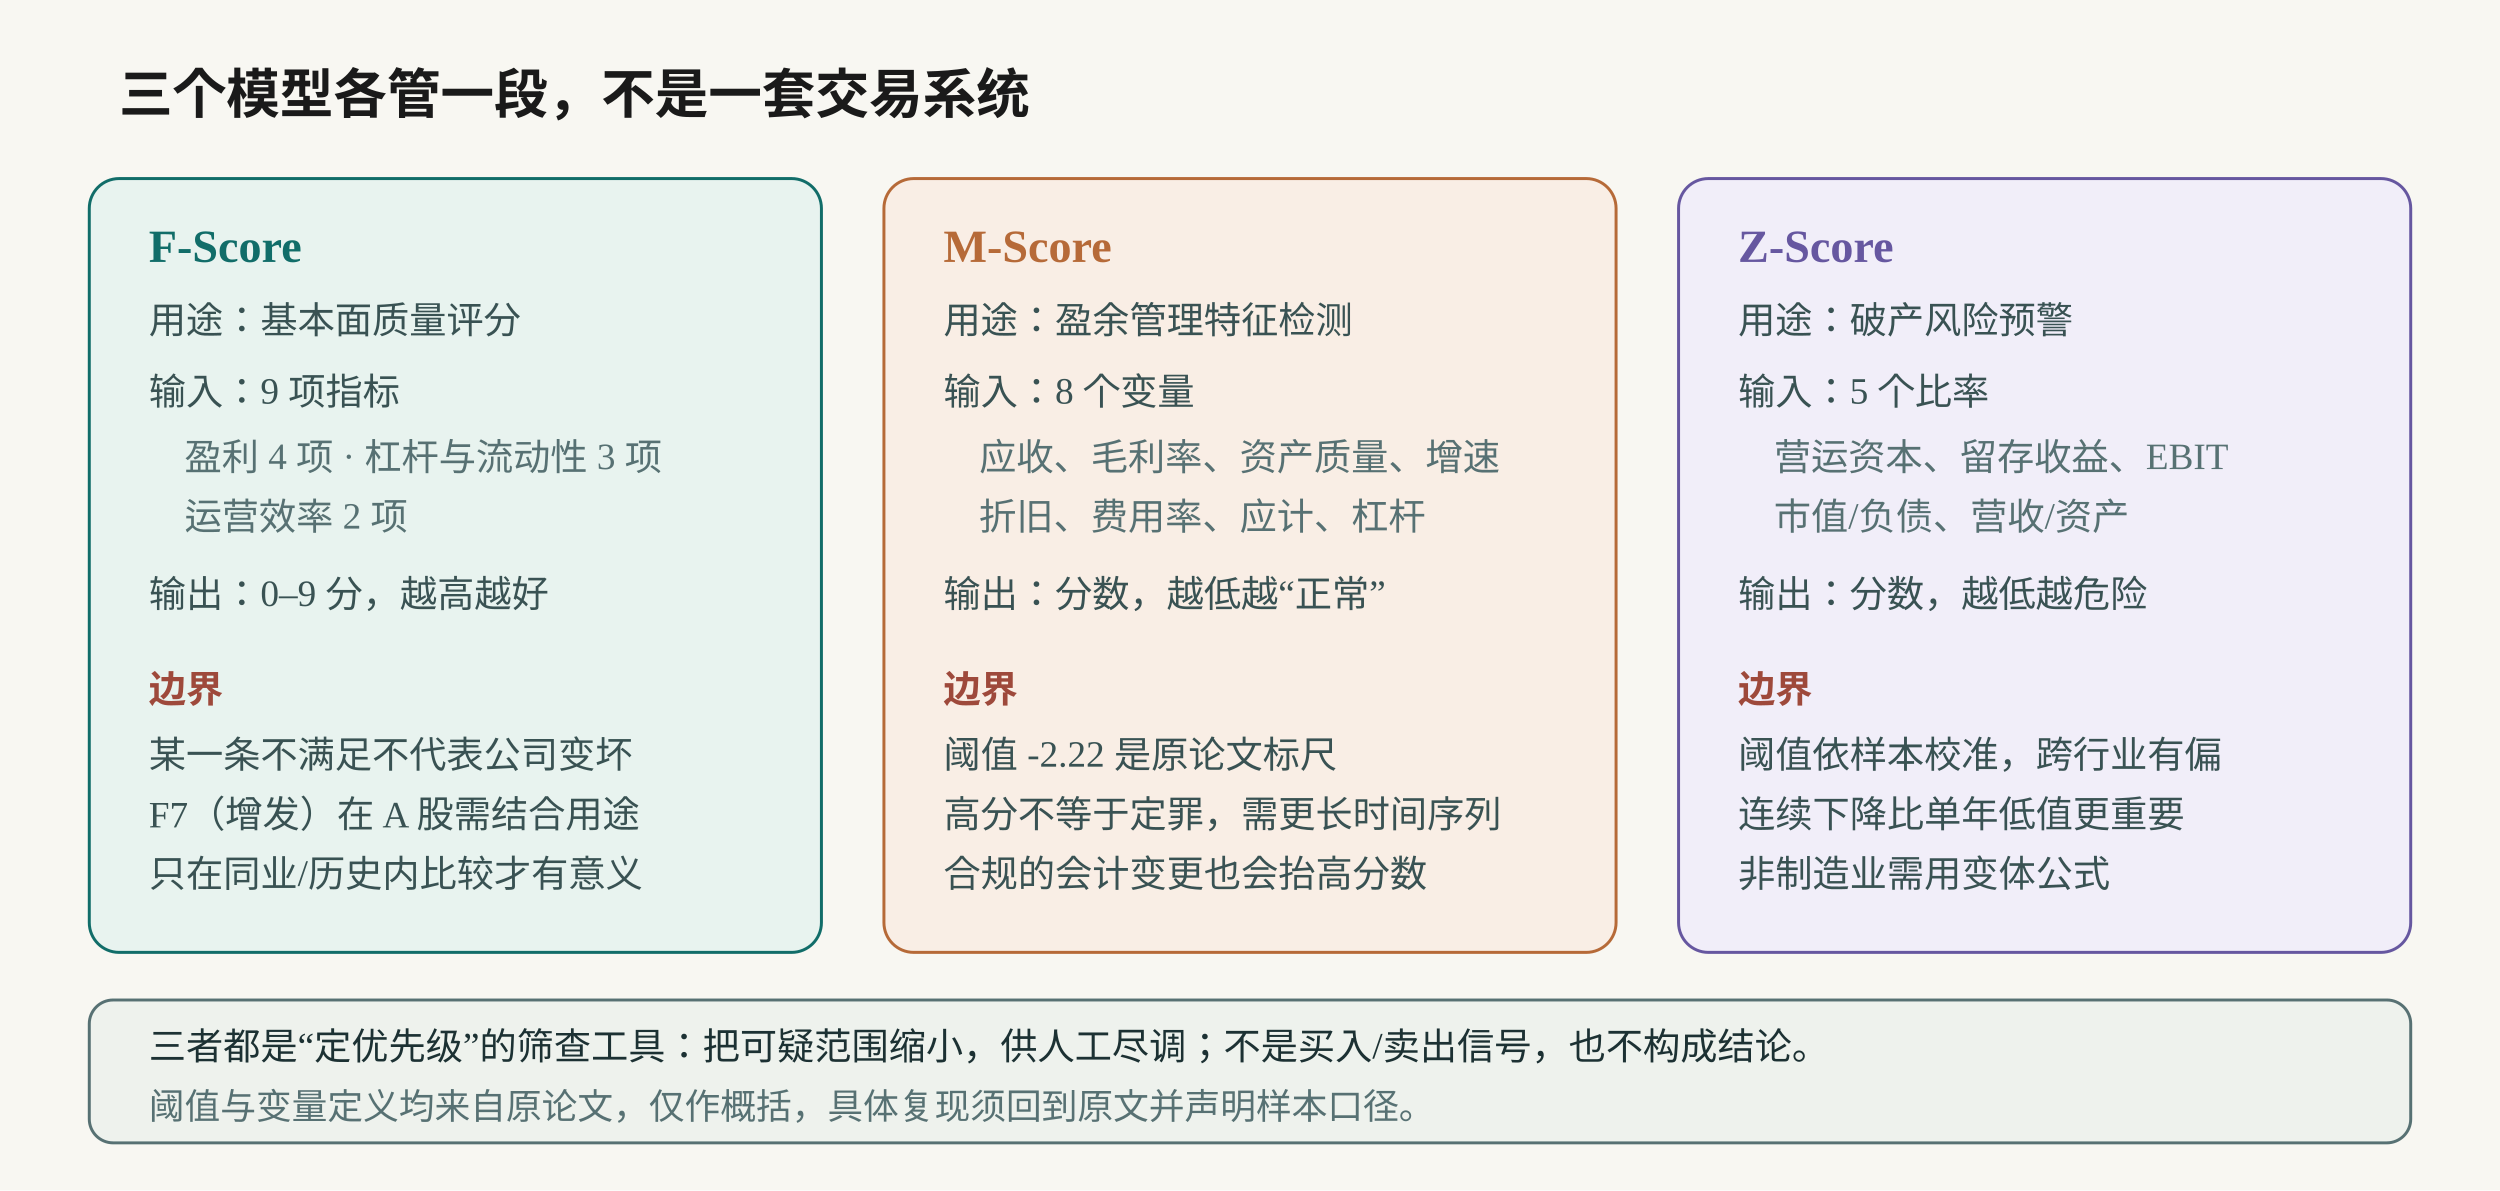
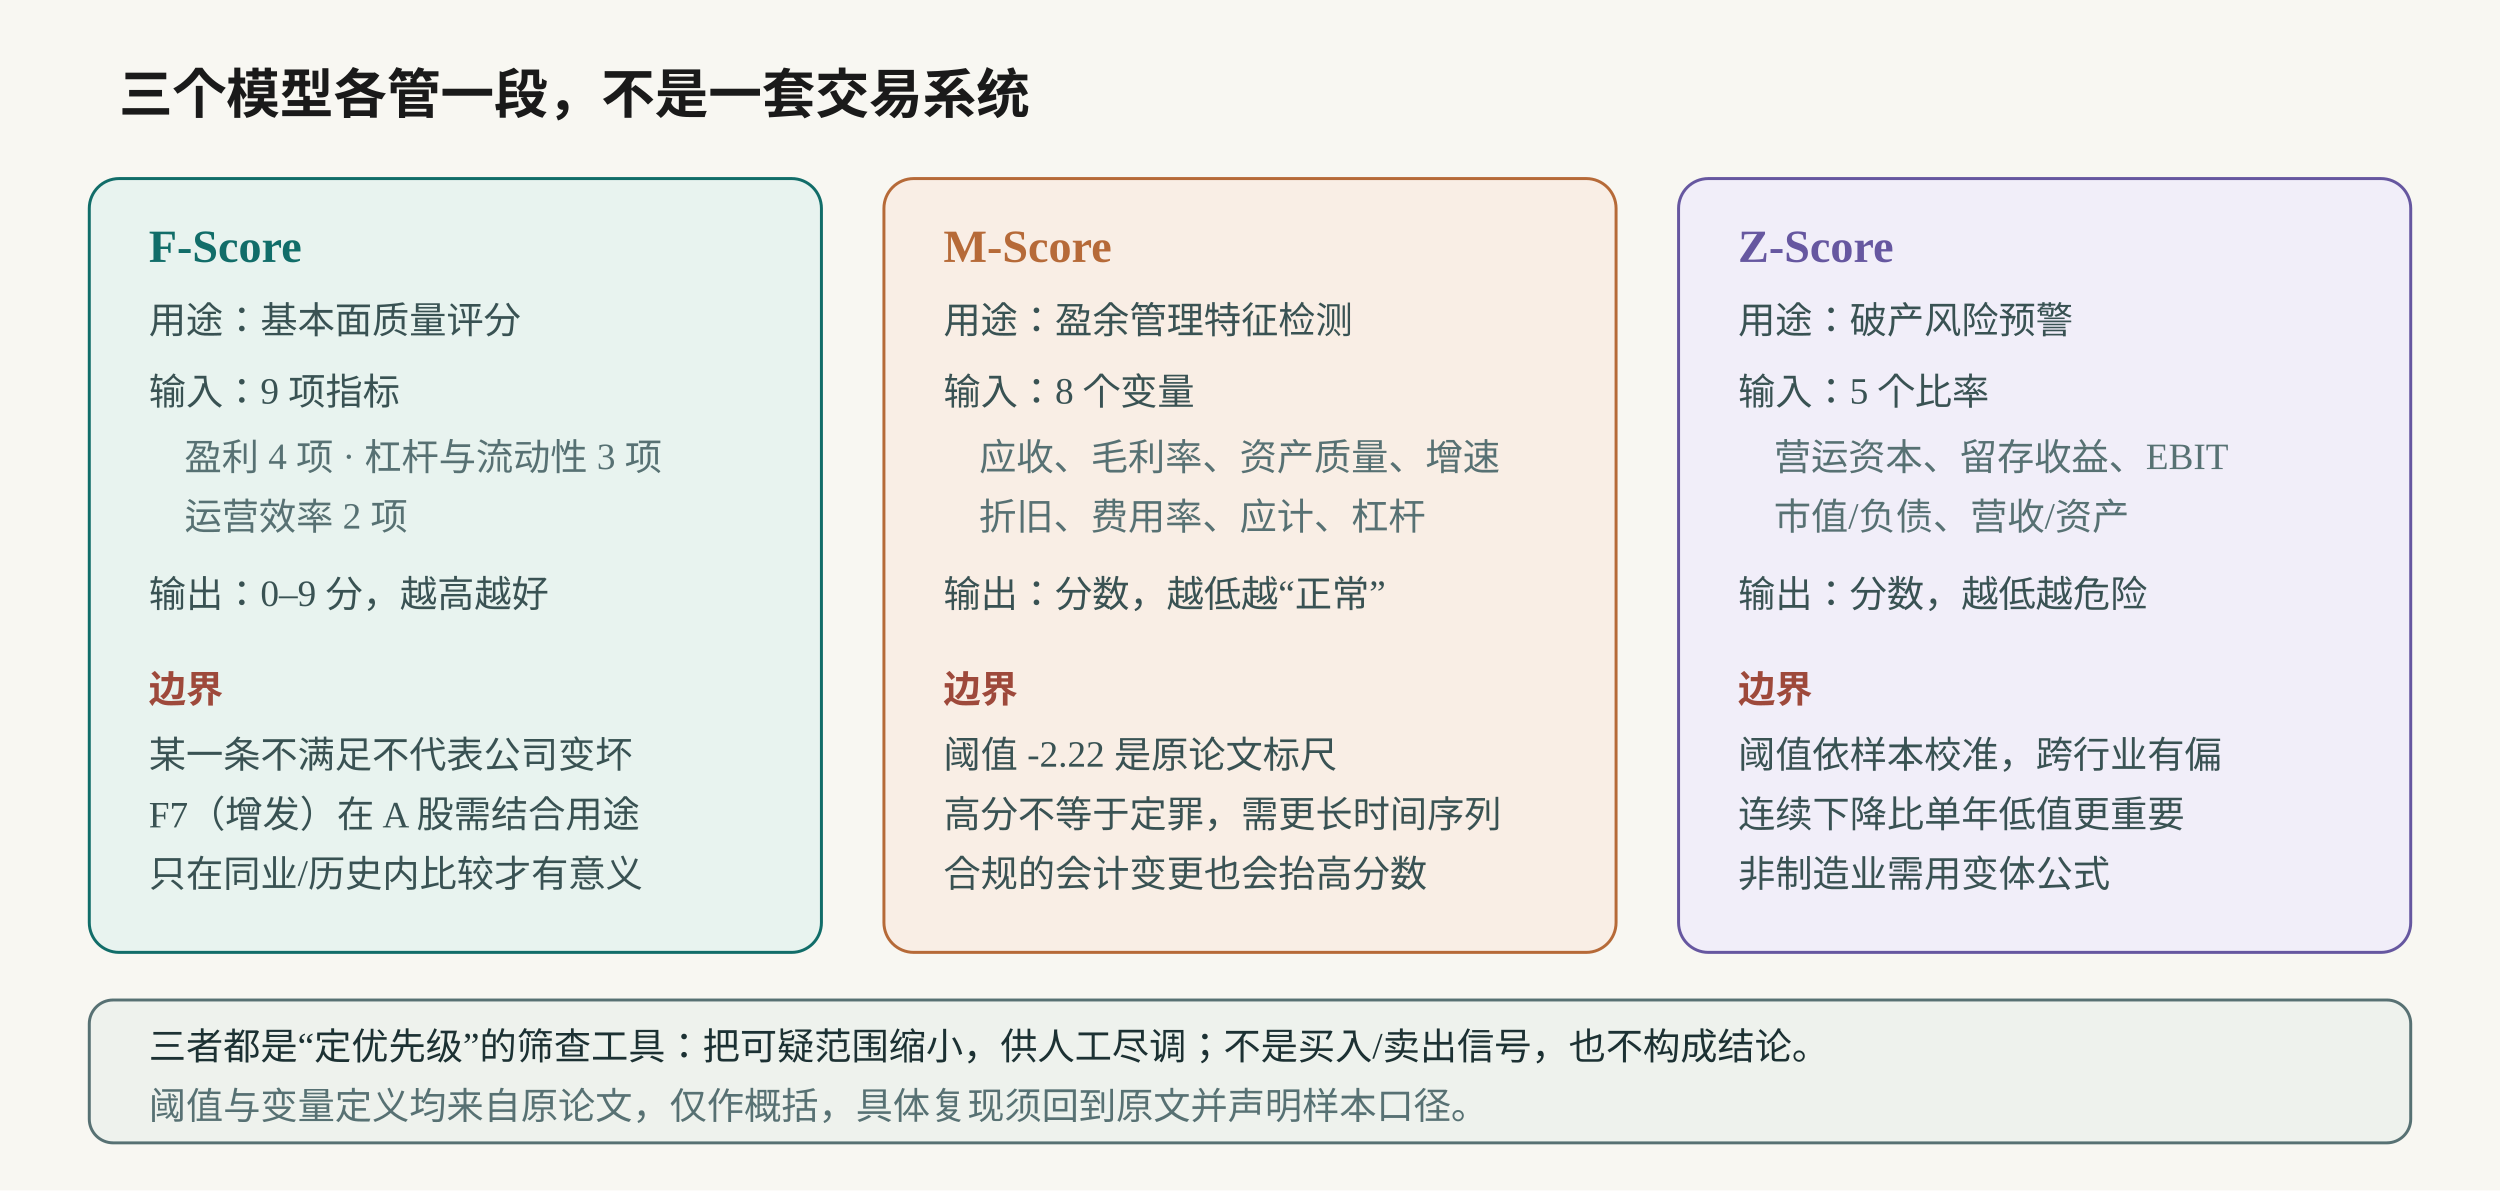
<svg xmlns="http://www.w3.org/2000/svg" viewBox="0 0 840 400" role="img" aria-labelledby="t27m d27m">
  <rect x="0" y="0" width="840" height="400" fill="#f8f7f2" />
  <text x="40" y="38" font-size="18" font-weight="700" fill="#1a1a1a">三个模型各管一段，不是一套交易系统</text>
  <g font-size="12.5">
    <rect x="30" y="60" width="246" height="260" rx="10" fill="#e8f3ef" stroke="#116d69" />
    <text x="50" y="88" font-size="15.5" font-weight="700" fill="#116d69">F-Score</text>
    <text x="50" y="112" fill="#395253">用途：基本面质量评分</text>
    <text x="50" y="136" fill="#395253">输入：9 项指标</text>
    <text x="62" y="158" fill="#577173">盈利 4 项 · 杠杆与流动性 3 项</text>
    <text x="62" y="178" fill="#577173">运营效率 2 项</text>
    <text x="50" y="204" fill="#395253">输出：0–9 分，越高越好</text>
    <text x="50" y="236" fill="#9e493b" font-weight="700">边界</text>
    <text x="50" y="258" fill="#395253">某一条不满足不代表公司变坏</text>
    <text x="50" y="278" fill="#395253">F7（增发）在 A 股需结合用途</text>
    <text x="50" y="298" fill="#395253">只在同业/历史内比较才有意义</text>
    <rect x="297" y="60" width="246" height="260" rx="10" fill="#f9eee5" stroke="#b66a38" />
    <text x="317" y="88" font-size="15.5" font-weight="700" fill="#b66a38">M-Score</text>
    <text x="317" y="112" fill="#395253">用途：盈余管理特征检测</text>
    <text x="317" y="136" fill="#395253">输入：8 个变量</text>
    <text x="329" y="158" fill="#577173">应收、毛利率、资产质量、增速</text>
    <text x="329" y="178" fill="#577173">折旧、费用率、应计、杠杆</text>
    <text x="317" y="204" fill="#395253">输出：分数，越低越“正常”</text>
    <text x="317" y="236" fill="#9e493b" font-weight="700">边界</text>
    <text x="317" y="258" fill="#395253">阈值 -2.22 是原论文标尺</text>
    <text x="317" y="278" fill="#395253">高分不等于定罪，需更长时间序列</text>
    <text x="317" y="298" fill="#395253">合规的会计变更也会抬高分数</text>
    <rect x="564" y="60" width="246" height="260" rx="10" fill="#f1eef9" stroke="#6657a0" />
    <text x="584" y="88" font-size="15.5" font-weight="700" fill="#6657a0">Z-Score</text>
    <text x="584" y="112" fill="#395253">用途：破产风险预警</text>
    <text x="584" y="136" fill="#395253">输入：5 个比率</text>
    <text x="596" y="158" fill="#577173">营运资本、留存收益、EBIT</text>
    <text x="596" y="178" fill="#577173">市值/负债、营收/资产</text>
    <text x="584" y="204" fill="#395253">输出：分数，越低越危险</text>
    <text x="584" y="236" fill="#9e493b" font-weight="700">边界</text>
    <text x="584" y="258" fill="#395253">阈值依样本校准，跨行业有偏</text>
    <text x="584" y="278" fill="#395253">连续下降比单年低值更重要</text>
    <text x="584" y="298" fill="#395253">非制造业需用变体公式</text>
  </g>
  <rect x="30" y="336" width="780" height="48" rx="8" fill="#eef2ed" stroke="#577173" />
  <text x="50" y="356" font-size="12.5" fill="#1c3133">三者都是“定优先级”的筛查工具：把可疑范围缩小，供人工尽调；不是买入/卖出信号，也不构成结论。</text>
-   <text x="50" y="376" font-size="12" fill="#577173">阈值与变量定义均来自原论文，仅作概括，具体复现须回到原文并声明样本口径。</text>
+   <text x="50" y="376" font-size="12.5" fill="#577173">阈值与变量定义均来自原论文，仅作概括，具体复现须回到原文并声明样本口径。</text>
</svg>
